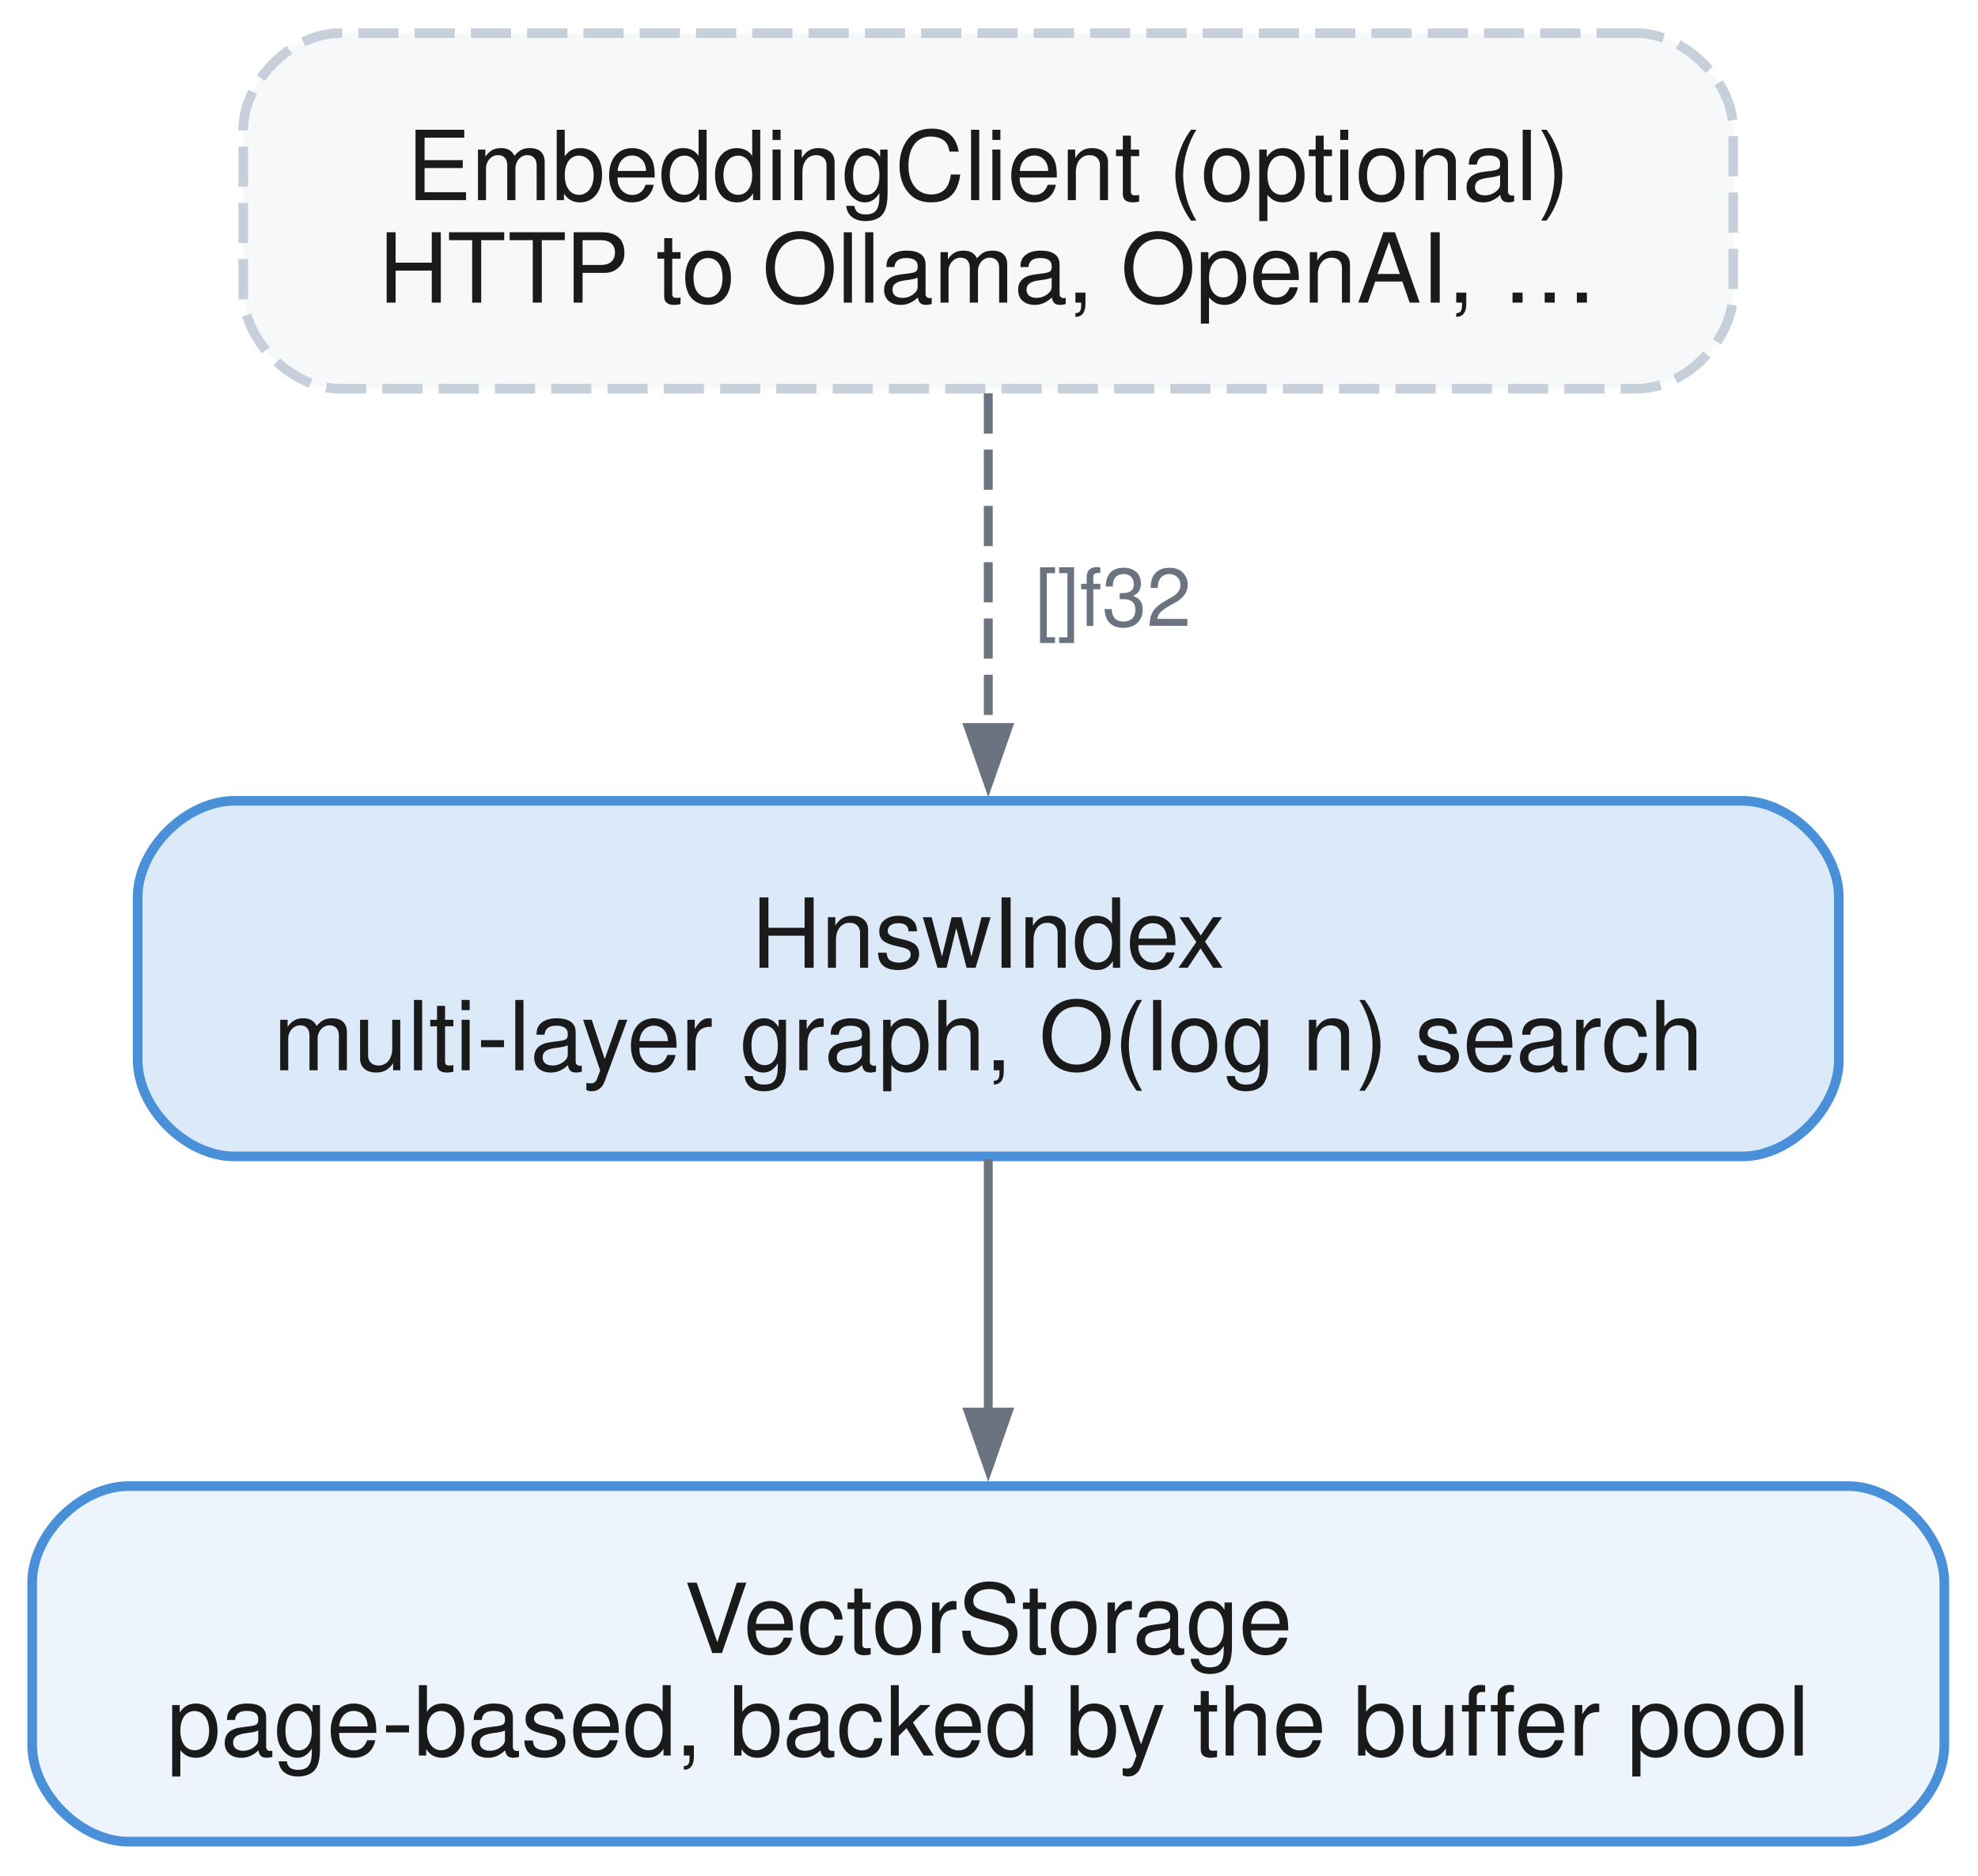
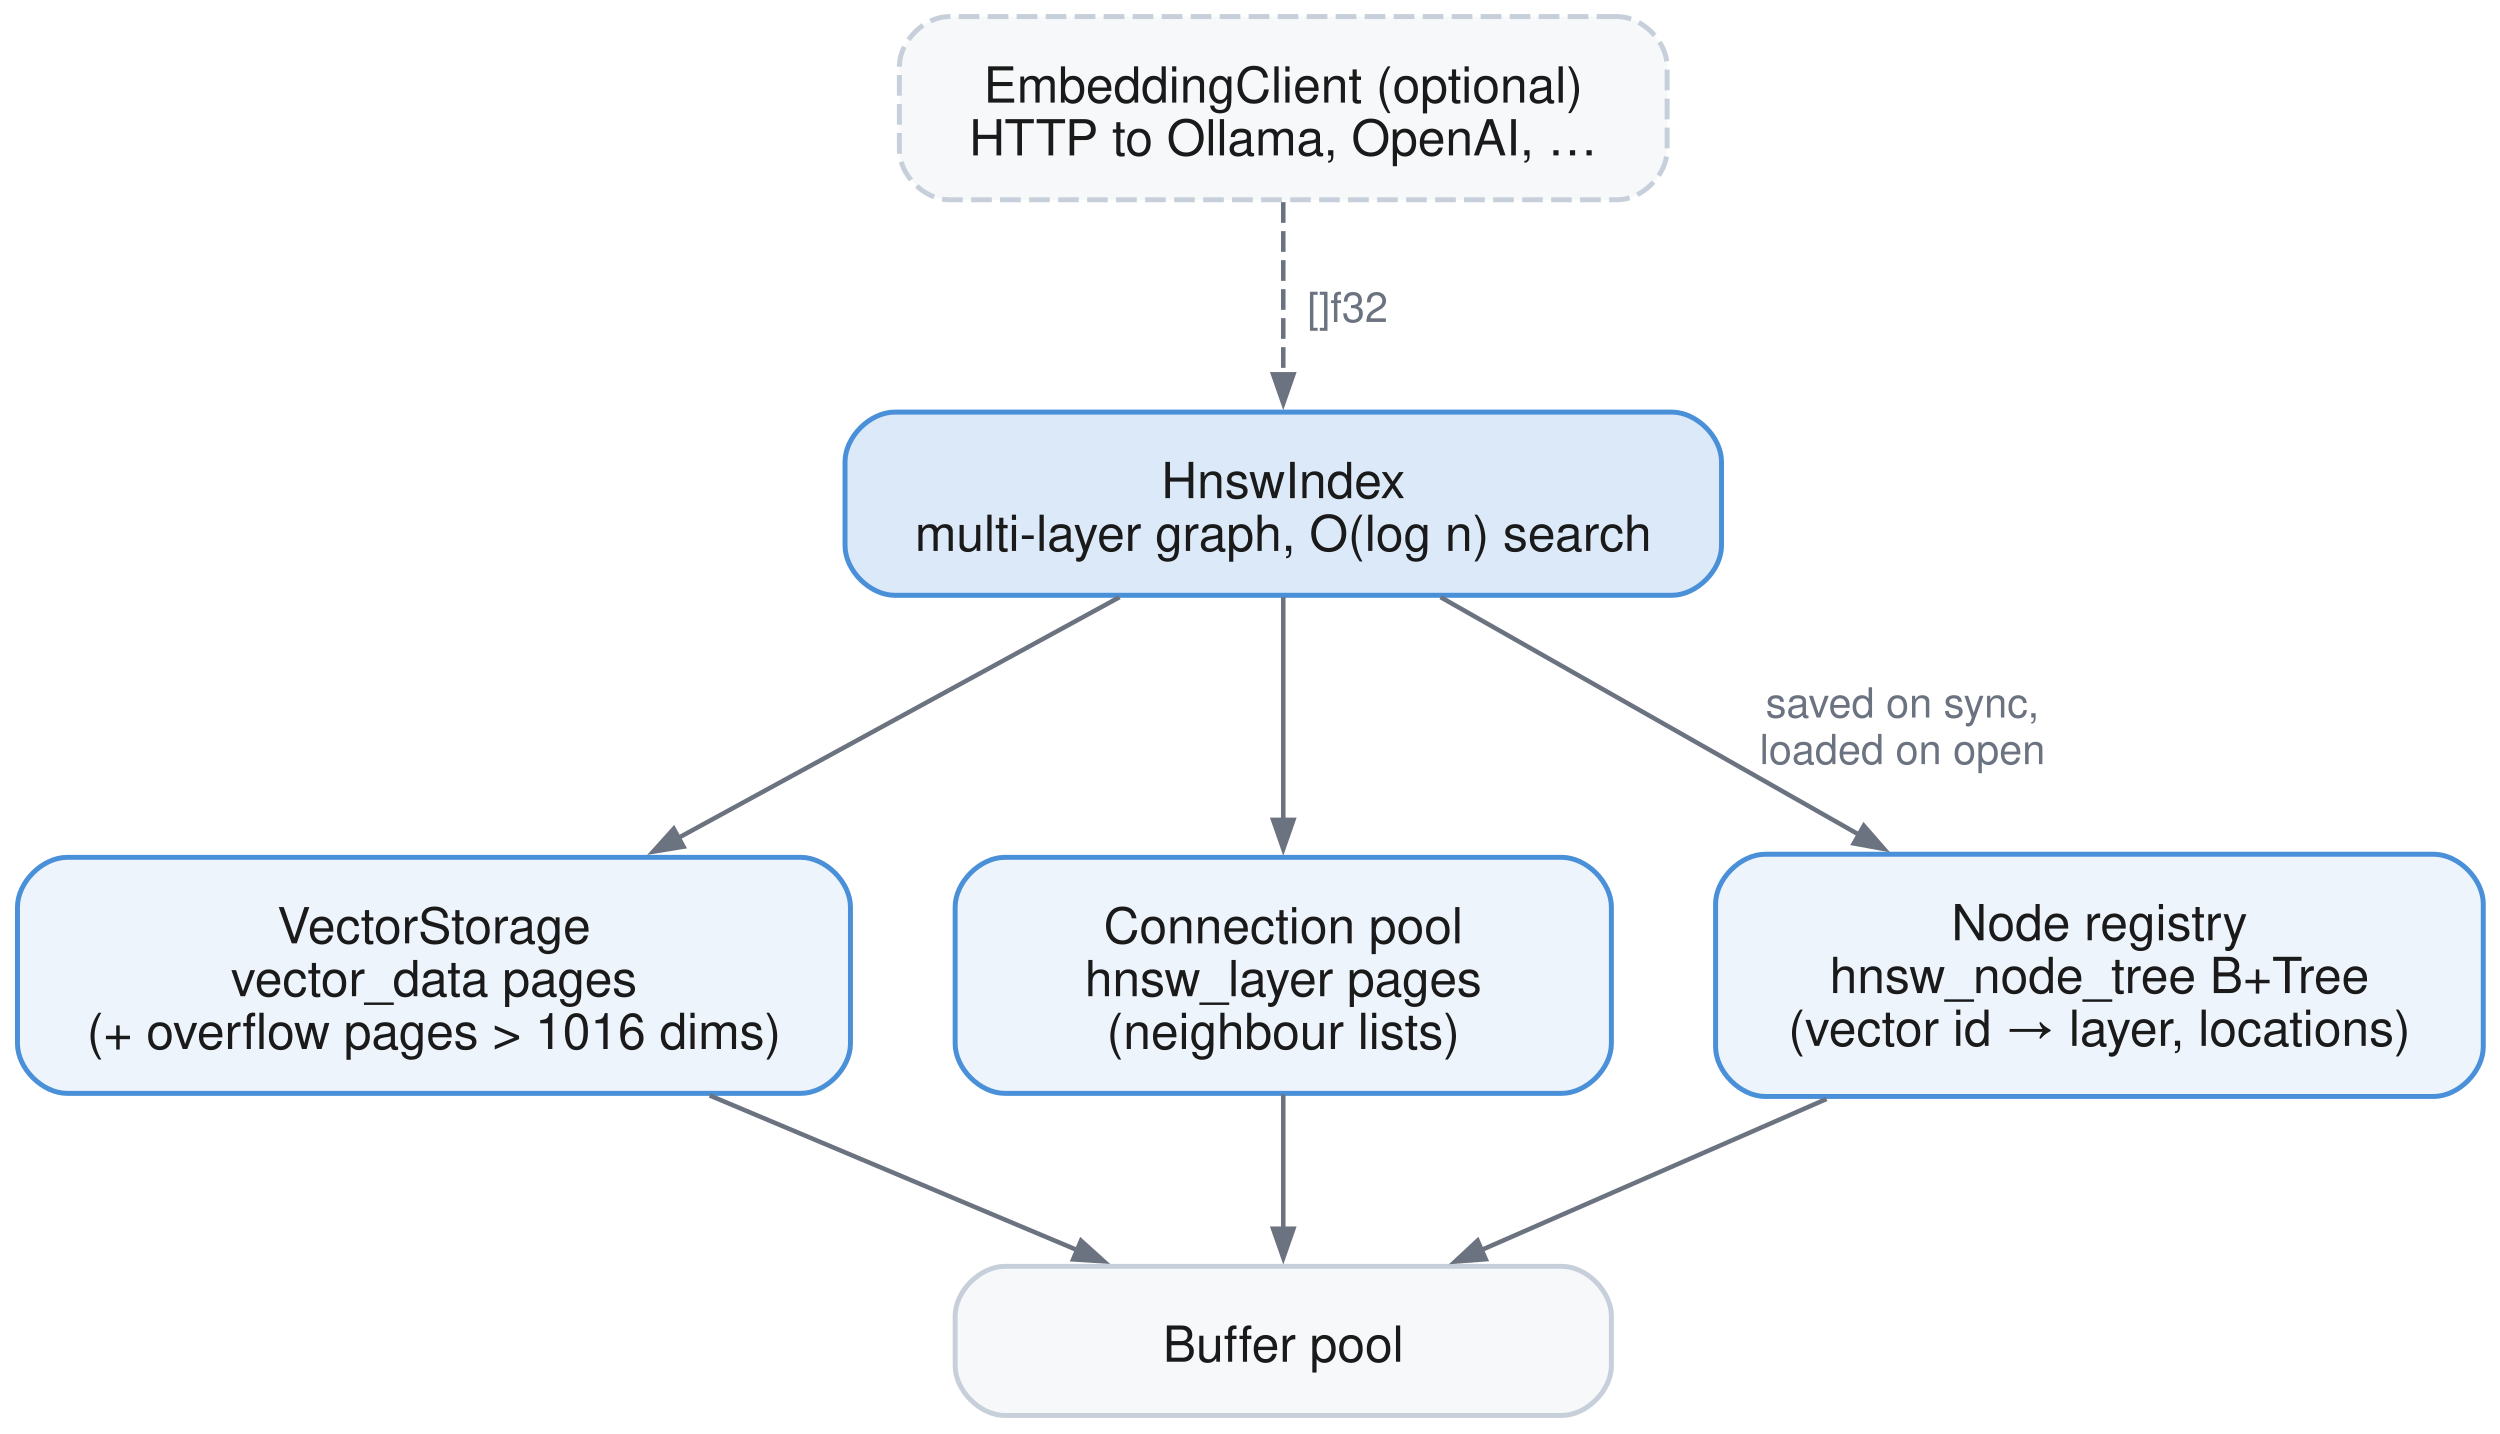
- <svg xmlns="http://www.w3.org/2000/svg" width="328" height="311" viewBox="0.00 0.00 246.00 233.00">
-   <g id="graph0" class="graph" transform="scale(1 1) rotate(0) translate(4 228.91)">
+ <svg xmlns="http://www.w3.org/2000/svg" width="804" height="461" viewBox="0.00 0.00 603.00 346.00">
+   <g id="graph0" class="graph" transform="scale(1 1) rotate(0) translate(4 341.66)">
    <g id="node1" class="node">
-       <path fill="#f6f8fa" stroke="#c7d0da" stroke-width="1.2" stroke-dasharray="5,2" d="M199.56,-224.91C199.56,-224.91 38.25,-224.91 38.25,-224.91 32.25,-224.91 26.25,-218.91 26.25,-212.91 26.25,-212.91 26.25,-192.69 26.25,-192.69 26.25,-186.69 32.25,-180.69 38.25,-180.69 38.25,-180.69 199.56,-180.69 199.56,-180.69 205.56,-180.69 211.56,-186.69 211.56,-192.69 211.56,-192.69 211.56,-212.91 211.56,-212.91 211.56,-218.91 205.56,-224.91 199.56,-224.91" />
-       <text xml:space="preserve" text-anchor="middle" x="118.91" y="-204.15" font-family="Helvetica,Arial,sans-serif" font-size="12.00" fill="#1a1a1a">EmbeddingClient (optional)</text>
-       <text xml:space="preserve" text-anchor="middle" x="118.91" y="-191.4" font-family="Helvetica,Arial,sans-serif" font-size="12.00" fill="#1a1a1a">HTTP to Ollama, OpenAI, …</text>
+       <path fill="#f6f8fa" stroke="#c7d0da" stroke-width="1.2" stroke-dasharray="5,2" d="M386.18,-337.66C386.18,-337.66 224.87,-337.66 224.87,-337.66 218.87,-337.66 212.87,-331.66 212.87,-325.66 212.87,-325.66 212.87,-305.44 212.87,-305.44 212.87,-299.44 218.87,-293.44 224.87,-293.44 224.87,-293.44 386.18,-293.44 386.18,-293.44 392.18,-293.44 398.18,-299.44 398.18,-305.44 398.18,-305.44 398.18,-325.66 398.18,-325.66 398.18,-331.66 392.18,-337.66 386.18,-337.66" />
+       <text xml:space="preserve" text-anchor="middle" x="305.53" y="-316.9" font-family="Helvetica,Arial,sans-serif" font-size="12.00" fill="#1a1a1a">EmbeddingClient (optional)</text>
+       <text xml:space="preserve" text-anchor="middle" x="305.53" y="-304.15" font-family="Helvetica,Arial,sans-serif" font-size="12.00" fill="#1a1a1a">HTTP to Ollama, OpenAI, …</text>
    </g>
    <g id="node2" class="node">
-       <path fill="#dbe9f8" stroke="#4a90d9" stroke-width="1.2" d="M212.69,-129.44C212.69,-129.44 25.13,-129.44 25.13,-129.44 19.12,-129.44 13.12,-123.44 13.12,-117.44 13.12,-117.44 13.12,-97.22 13.12,-97.22 13.12,-91.22 19.12,-85.22 25.12,-85.22 25.12,-85.22 212.69,-85.22 212.69,-85.22 218.69,-85.22 224.69,-91.22 224.69,-97.22 224.69,-97.22 224.69,-117.44 224.69,-117.44 224.69,-123.44 218.69,-129.44 212.69,-129.44" />
-       <text xml:space="preserve" text-anchor="middle" x="118.91" y="-108.68" font-family="Helvetica,Arial,sans-serif" font-size="12.00" fill="#1a1a1a">HnswIndex</text>
-       <text xml:space="preserve" text-anchor="middle" x="118.91" y="-95.93" font-family="Helvetica,Arial,sans-serif" font-size="12.00" fill="#1a1a1a">multi-layer graph, O(log n) search</text>
+       <path fill="#dbe9f8" stroke="#4a90d9" stroke-width="1.2" d="M399.31,-242.19C399.31,-242.19 211.75,-242.19 211.75,-242.19 205.75,-242.19 199.75,-236.19 199.75,-230.19 199.75,-230.19 199.75,-209.97 199.75,-209.97 199.75,-203.97 205.75,-197.97 211.75,-197.97 211.75,-197.97 399.31,-197.97 399.31,-197.97 405.31,-197.97 411.31,-203.97 411.31,-209.97 411.31,-209.97 411.31,-230.19 411.31,-230.19 411.31,-236.19 405.31,-242.19 399.31,-242.19" />
+       <text xml:space="preserve" text-anchor="middle" x="305.53" y="-221.43" font-family="Helvetica,Arial,sans-serif" font-size="12.00" fill="#1a1a1a">HnswIndex</text>
+       <text xml:space="preserve" text-anchor="middle" x="305.53" y="-208.68" font-family="Helvetica,Arial,sans-serif" font-size="12.00" fill="#1a1a1a">multi-layer graph, O(log n) search</text>
    </g>
    <g id="edge1" class="edge">
-       <path fill="none" stroke="#6b7280" stroke-width="1.1" stroke-dasharray="5,2" d="M118.91,-180.12C118.91,-167.73 118.91,-152.01 118.91,-138.44" />
-       <polygon fill="#6b7280" stroke="#6b7280" stroke-width="1.1" points="121.36,-138.56 118.91,-131.56 116.46,-138.56 121.36,-138.56" />
-       <text xml:space="preserve" text-anchor="middle" x="131.66" y="-151.19" font-family="Helvetica,Arial,sans-serif" font-size="10.00" fill="#6b7280">  []f32</text>
+       <path fill="none" stroke="#6b7280" stroke-width="1.1" stroke-dasharray="5,2" d="M305.53,-292.87C305.53,-280.48 305.53,-264.76 305.53,-251.19" />
+       <polygon fill="#6b7280" stroke="#6b7280" stroke-width="1.1" points="307.98,-251.31 305.53,-244.31 303.08,-251.31 307.98,-251.31" />
+       <text xml:space="preserve" text-anchor="middle" x="318.28" y="-263.94" font-family="Helvetica,Arial,sans-serif" font-size="10.00" fill="#6b7280">  []f32</text>
    </g>
    <g id="node3" class="node">
-       <path fill="#eef4fb" stroke="#4a90d9" stroke-width="1.2" d="M225.81,-44.22C225.81,-44.22 12,-44.22 12,-44.22 6,-44.22 0,-38.22 0,-32.22 0,-32.22 0,-12 0,-12 0,-6 6,0 12,0 12,0 225.81,0 225.81,0 231.81,0 237.81,-6 237.81,-12 237.81,-12 237.81,-32.22 237.81,-32.22 237.81,-38.22 231.81,-44.22 225.81,-44.22" />
-       <text xml:space="preserve" text-anchor="middle" x="118.91" y="-23.46" font-family="Helvetica,Arial,sans-serif" font-size="12.00" fill="#1a1a1a">VectorStorage</text>
-       <text xml:space="preserve" text-anchor="middle" x="118.91" y="-10.71" font-family="Helvetica,Arial,sans-serif" font-size="12.00" fill="#1a1a1a">page-based, backed by the buffer pool</text>
+       <path fill="#eef4fb" stroke="#4a90d9" stroke-width="1.2" d="M189.06,-134.72C189.06,-134.72 12,-134.72 12,-134.72 6,-134.72 0,-128.72 0,-122.72 0,-122.72 0,-89.75 0,-89.75 0,-83.75 6,-77.75 12,-77.75 12,-77.75 189.06,-77.75 189.06,-77.75 195.06,-77.75 201.06,-83.75 201.06,-89.75 201.06,-89.75 201.06,-122.72 201.06,-122.72 201.06,-128.72 195.06,-134.72 189.06,-134.72" />
+       <text xml:space="preserve" text-anchor="middle" x="100.53" y="-113.96" font-family="Helvetica,Arial,sans-serif" font-size="12.00" fill="#1a1a1a">VectorStorage</text>
+       <text xml:space="preserve" text-anchor="middle" x="100.53" y="-101.21" font-family="Helvetica,Arial,sans-serif" font-size="12.00" fill="#1a1a1a">vector_data pages</text>
+       <text xml:space="preserve" text-anchor="middle" x="100.53" y="-88.46" font-family="Helvetica,Arial,sans-serif" font-size="12.00" fill="#1a1a1a">(+ overflow pages &gt; 1016 dims)</text>
    </g>
    <g id="edge2" class="edge">
-       <path fill="none" stroke="#6b7280" stroke-width="1.1" d="M118.91,-84.9C118.91,-75.27 118.91,-63.73 118.91,-53.25" />
-       <polygon fill="#6b7280" stroke="#6b7280" stroke-width="1.1" points="121.36,-53.42 118.91,-46.42 116.46,-53.42 121.36,-53.42" />
+       <path fill="none" stroke="#6b7280" stroke-width="1.1" d="M266,-197.52C235.7,-180.98 193.4,-157.9 159.16,-139.22" />
+       <polygon fill="#6b7280" stroke="#6b7280" stroke-width="1.1" points="160.76,-137.3 153.44,-136.1 158.41,-141.61 160.76,-137.3" />
+     </g>
+     <g id="node4" class="node">
+       <path fill="#eef4fb" stroke="#4a90d9" stroke-width="1.2" d="M372.73,-134.72C372.73,-134.72 238.33,-134.72 238.33,-134.72 232.33,-134.72 226.33,-128.72 226.33,-122.72 226.33,-122.72 226.33,-89.75 226.33,-89.75 226.33,-83.75 232.33,-77.75 238.33,-77.75 238.33,-77.75 372.73,-77.75 372.73,-77.75 378.73,-77.75 384.73,-83.75 384.73,-89.75 384.73,-89.75 384.73,-122.72 384.73,-122.72 384.73,-128.72 378.73,-134.72 372.73,-134.72" />
+       <text xml:space="preserve" text-anchor="middle" x="305.53" y="-113.96" font-family="Helvetica,Arial,sans-serif" font-size="12.00" fill="#1a1a1a">Connection pool</text>
+       <text xml:space="preserve" text-anchor="middle" x="305.53" y="-101.21" font-family="Helvetica,Arial,sans-serif" font-size="12.00" fill="#1a1a1a">hnsw_layer pages</text>
+       <text xml:space="preserve" text-anchor="middle" x="305.53" y="-88.46" font-family="Helvetica,Arial,sans-serif" font-size="12.00" fill="#1a1a1a">(neighbour lists)</text>
+     </g>
+     <g id="edge3" class="edge">
+       <path fill="none" stroke="#6b7280" stroke-width="1.1" d="M305.53,-197.52C305.53,-182.24 305.53,-161.38 305.53,-143.56" />
+       <polygon fill="#6b7280" stroke="#6b7280" stroke-width="1.1" points="307.98,-143.76 305.53,-136.76 303.08,-143.76 307.98,-143.76" />
+     </g>
+     <g id="node5" class="node">
+       <path fill="#eef4fb" stroke="#4a90d9" stroke-width="1.2" d="M583.18,-135.47C583.18,-135.47 421.88,-135.47 421.88,-135.47 415.88,-135.47 409.88,-129.47 409.88,-123.47 409.88,-123.47 409.88,-89 409.88,-89 409.88,-83 415.88,-77 421.88,-77 421.88,-77 583.18,-77 583.18,-77 589.18,-77 595.18,-83 595.18,-89 595.18,-89 595.18,-123.47 595.18,-123.47 595.18,-129.47 589.18,-135.47 583.18,-135.47" />
+       <text xml:space="preserve" text-anchor="middle" x="502.53" y="-114.71" font-family="Helvetica,Arial,sans-serif" font-size="12.00" fill="#1a1a1a">Node registry</text>
+       <text xml:space="preserve" text-anchor="middle" x="502.53" y="-101.96" font-family="Helvetica,Arial,sans-serif" font-size="12.00" fill="#1a1a1a">hnsw_node_tree B+Tree</text>
+       <text xml:space="preserve" text-anchor="middle" x="502.53" y="-89.21" font-family="Helvetica,Arial,sans-serif" font-size="12.00" fill="#1a1a1a">(vector id → layer, locations)</text>
+     </g>
+     <g id="edge4" class="edge">
+       <path fill="none" stroke="#6b7280" stroke-width="1.1" d="M343.51,-197.52C372.2,-181.23 412.08,-158.59 444.72,-140.06" />
+       <polygon fill="#6b7280" stroke="#6b7280" stroke-width="1.1" points="445.66,-142.34 450.54,-136.75 443.24,-138.08 445.66,-142.34" />
+       <text xml:space="preserve" text-anchor="middle" x="452.2" y="-168.47" font-family="Helvetica,Arial,sans-serif" font-size="10.00" fill="#6b7280">  saved on sync,</text>
+       <text xml:space="preserve" text-anchor="middle" x="452.2" y="-157.22" font-family="Helvetica,Arial,sans-serif" font-size="10.00" fill="#6b7280">  loaded on open</text>
+     </g>
+     <g id="node6" class="node">
+       <path fill="#f6f8fa" stroke="#c7d0da" stroke-width="1.2" d="M372.73,-36C372.73,-36 238.33,-36 238.33,-36 232.33,-36 226.33,-30 226.33,-24 226.33,-24 226.33,-12 226.33,-12 226.33,-6 232.33,0 238.33,0 238.33,0 372.73,0 372.73,0 378.73,0 384.73,-6 384.73,-12 384.73,-12 384.73,-24 384.73,-24 384.73,-30 378.73,-36 372.73,-36" />
+       <text xml:space="preserve" text-anchor="middle" x="305.53" y="-12.97" font-family="Helvetica,Arial,sans-serif" font-size="12.00" fill="#1a1a1a">Buffer pool</text>
+     </g>
+     <g id="edge5" class="edge">
+       <path fill="none" stroke="#6b7280" stroke-width="1.1" d="M167.09,-77.24C196.03,-65.06 229.35,-51.05 256.05,-39.81" />
+       <polygon fill="#6b7280" stroke="#6b7280" stroke-width="1.1" points="256.71,-42.19 262.22,-37.22 254.81,-37.68 256.71,-42.19" />
+     </g>
+     <g id="edge6" class="edge">
+       <path fill="none" stroke="#6b7280" stroke-width="1.1" d="M305.53,-77.48C305.53,-67.04 305.53,-55.23 305.53,-44.96" />
+       <polygon fill="#6b7280" stroke="#6b7280" stroke-width="1.1" points="307.98,-45.08 305.53,-38.08 303.08,-45.08 307.98,-45.08" />
+     </g>
+     <g id="edge7" class="edge">
+       <path fill="none" stroke="#6b7280" stroke-width="1.1" d="M436.66,-76.4C409.41,-64.47 378.4,-50.9 353.38,-39.95" />
+       <polygon fill="#6b7280" stroke="#6b7280" stroke-width="1.1" points="354.4,-37.72 347.01,-37.16 352.44,-42.21 354.4,-37.72" />
    </g>
  </g>
</svg>
